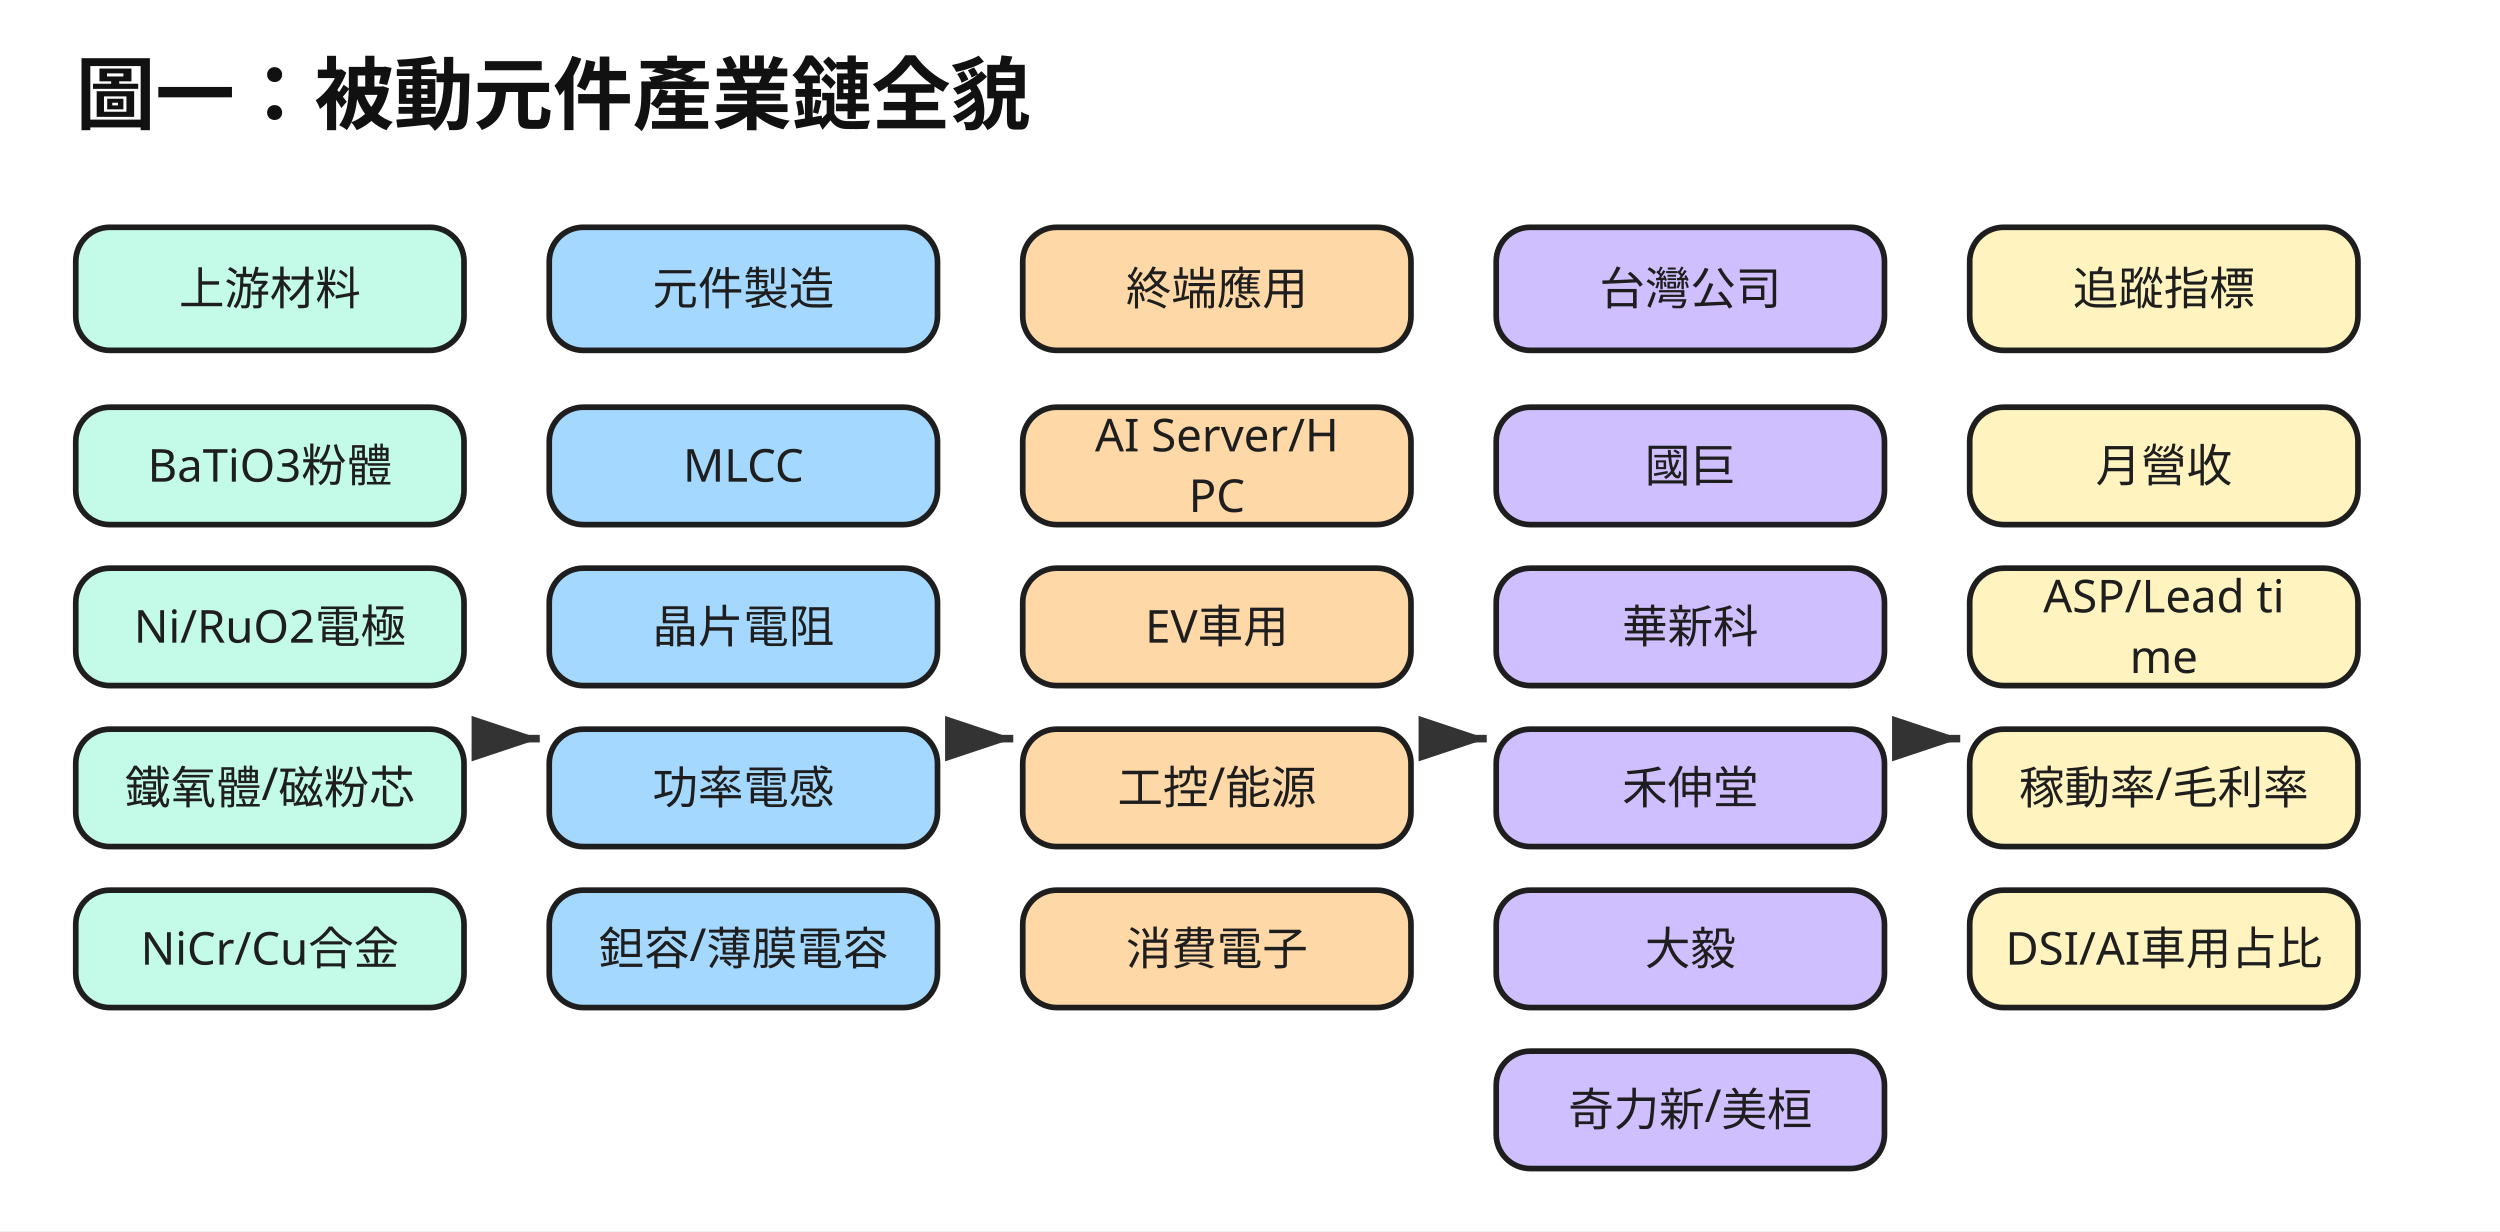
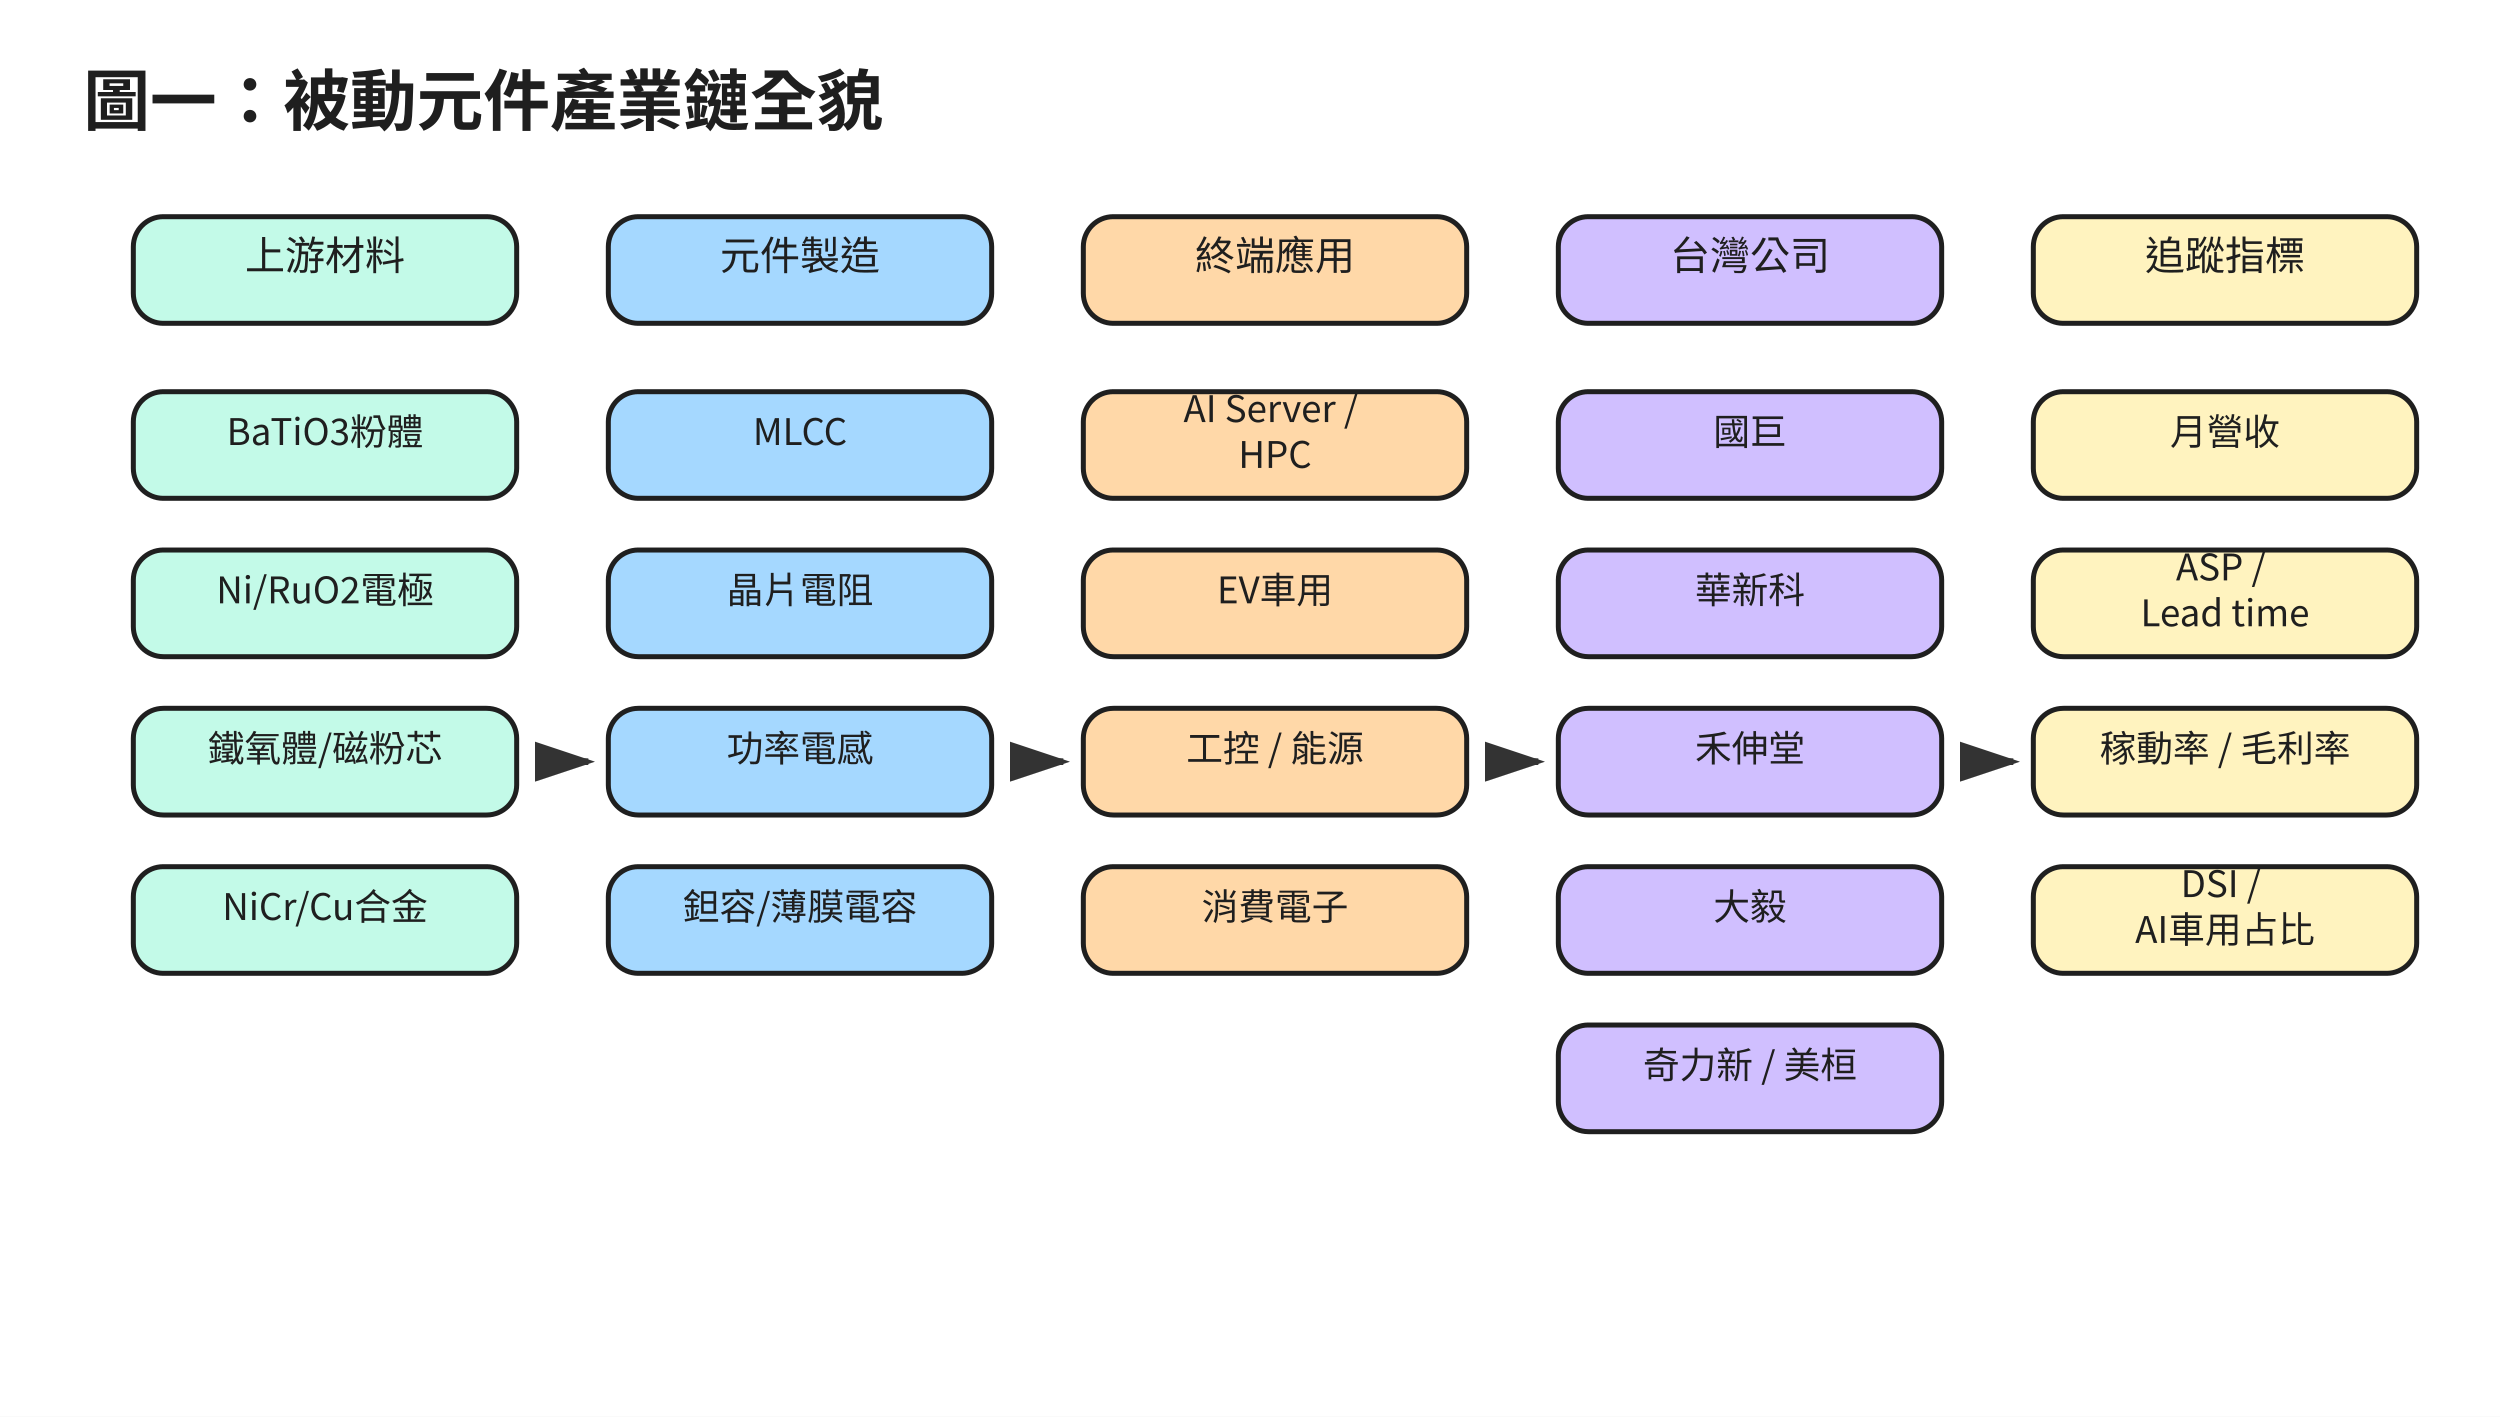
- <svg xmlns="http://www.w3.org/2000/svg" width="1320" height="650" viewBox="0 0 1320 650">
+ <svg xmlns="http://www.w3.org/2000/svg" width="1500" height="850" viewBox="0 0 1500 850">
  <rect width="100%" height="100%" fill="white" />
-   <text x="40" y="65" font-family="Microsoft JhengHei, sans-serif" font-size="42" font-weight="700" fill="#111">圖一：被動元件產業鏈全貌</text>
  <defs>
-     <marker id="arrow" markerWidth="10" markerHeight="10" refX="9" refY="3" orient="auto" markerUnits="strokeWidth">
+     <marker id="arrow" markerWidth="10" markerHeight="10" refX="8" refY="3" orient="auto">
      <path d="M0,0 L0,6 L9,3 z" fill="#333" />
    </marker>
  </defs>
-   <line x1="250" y1="390" x2="285" y2="390" stroke="#333" stroke-width="4" marker-end="url(#arrow)" />
-   <line x1="500" y1="390" x2="535" y2="390" stroke="#333" stroke-width="4" marker-end="url(#arrow)" />
-   <line x1="750" y1="390" x2="785" y2="390" stroke="#333" stroke-width="4" marker-end="url(#arrow)" />
-   <line x1="1000" y1="390" x2="1035" y2="390" stroke="#333" stroke-width="4" marker-end="url(#arrow)" />
-   <rect x="40" y="120" width="205" height="65" rx="18" fill="#c3fae8" stroke="#1e1e1e" stroke-width="3" />
-   <text x="142.5" y="152.5" text-anchor="middle" dominant-baseline="middle" font-family="Microsoft JhengHei, sans-serif" font-size="24" fill="#1e1e1e">上游材料</text>
-   <rect x="40" y="215" width="205" height="62" rx="18" fill="#c3fae8" stroke="#1e1e1e" stroke-width="3" />
-   <text x="142.5" y="246.0" text-anchor="middle" dominant-baseline="middle" font-family="Microsoft JhengHei, sans-serif" font-size="24" fill="#1e1e1e">BaTiO3粉體</text>
-   <rect x="40" y="300" width="205" height="62" rx="18" fill="#c3fae8" stroke="#1e1e1e" stroke-width="3" />
-   <text x="142.5" y="331.0" text-anchor="middle" dominant-baseline="middle" font-family="Microsoft JhengHei, sans-serif" font-size="24" fill="#1e1e1e">Ni/RuO2電極</text>
-   <rect x="40" y="385" width="205" height="62" rx="18" fill="#c3fae8" stroke="#1e1e1e" stroke-width="3" />
-   <text x="142.5" y="416.0" text-anchor="middle" dominant-baseline="middle" font-family="Microsoft JhengHei, sans-serif" font-size="24" fill="#1e1e1e">鐵氧體/磁粉芯</text>
-   <rect x="40" y="470" width="205" height="62" rx="18" fill="#c3fae8" stroke="#1e1e1e" stroke-width="3" />
-   <text x="142.5" y="501.0" text-anchor="middle" dominant-baseline="middle" font-family="Microsoft JhengHei, sans-serif" font-size="24" fill="#1e1e1e">NiCr/Cu合金</text>
-   <rect x="290" y="120" width="205" height="65" rx="18" fill="#a5d8ff" stroke="#1e1e1e" stroke-width="3" />
-   <text x="392.5" y="152.5" text-anchor="middle" dominant-baseline="middle" font-family="Microsoft JhengHei, sans-serif" font-size="24" fill="#1e1e1e">元件製造</text>
-   <rect x="290" y="215" width="205" height="62" rx="18" fill="#a5d8ff" stroke="#1e1e1e" stroke-width="3" />
-   <text x="392.5" y="246.0" text-anchor="middle" dominant-baseline="middle" font-family="Microsoft JhengHei, sans-serif" font-size="24" fill="#1e1e1e">MLCC</text>
-   <rect x="290" y="300" width="205" height="62" rx="18" fill="#a5d8ff" stroke="#1e1e1e" stroke-width="3" />
-   <text x="392.5" y="331.0" text-anchor="middle" dominant-baseline="middle" font-family="Microsoft JhengHei, sans-serif" font-size="24" fill="#1e1e1e">晶片電阻</text>
-   <rect x="290" y="385" width="205" height="62" rx="18" fill="#a5d8ff" stroke="#1e1e1e" stroke-width="3" />
-   <text x="392.5" y="416.0" text-anchor="middle" dominant-baseline="middle" font-family="Microsoft JhengHei, sans-serif" font-size="24" fill="#1e1e1e">功率電感</text>
-   <rect x="290" y="470" width="205" height="62" rx="18" fill="#a5d8ff" stroke="#1e1e1e" stroke-width="3" />
-   <text x="392.5" y="501.0" text-anchor="middle" dominant-baseline="middle" font-family="Microsoft JhengHei, sans-serif" font-size="24" fill="#1e1e1e">鉭容/薄膜電容</text>
-   <rect x="540" y="120" width="205" height="65" rx="18" fill="#ffd8a8" stroke="#1e1e1e" stroke-width="3" />
-   <text x="642.5" y="152.5" text-anchor="middle" dominant-baseline="middle" font-family="Microsoft JhengHei, sans-serif" font-size="24" fill="#1e1e1e">終端應用</text>
-   <rect x="540" y="215" width="205" height="62" rx="18" fill="#ffd8a8" stroke="#1e1e1e" stroke-width="3" />
-   <text x="642.5" y="230.0" text-anchor="middle" dominant-baseline="middle" font-family="Microsoft JhengHei, sans-serif" font-size="24" fill="#1e1e1e">AI Server/H</text>
-   <text x="642.5" y="262.0" text-anchor="middle" dominant-baseline="middle" font-family="Microsoft JhengHei, sans-serif" font-size="24" fill="#1e1e1e">PC</text>
-   <rect x="540" y="300" width="205" height="62" rx="18" fill="#ffd8a8" stroke="#1e1e1e" stroke-width="3" />
-   <text x="642.5" y="331.0" text-anchor="middle" dominant-baseline="middle" font-family="Microsoft JhengHei, sans-serif" font-size="24" fill="#1e1e1e">EV車用</text>
-   <rect x="540" y="385" width="205" height="62" rx="18" fill="#ffd8a8" stroke="#1e1e1e" stroke-width="3" />
-   <text x="642.5" y="416.0" text-anchor="middle" dominant-baseline="middle" font-family="Microsoft JhengHei, sans-serif" font-size="24" fill="#1e1e1e">工控/能源</text>
-   <rect x="540" y="470" width="205" height="62" rx="18" fill="#ffd8a8" stroke="#1e1e1e" stroke-width="3" />
-   <text x="642.5" y="501.0" text-anchor="middle" dominant-baseline="middle" font-family="Microsoft JhengHei, sans-serif" font-size="24" fill="#1e1e1e">消費電子</text>
-   <rect x="790" y="120" width="205" height="65" rx="18" fill="#d0bfff" stroke="#1e1e1e" stroke-width="3" />
-   <text x="892.5" y="152.5" text-anchor="middle" dominant-baseline="middle" font-family="Microsoft JhengHei, sans-serif" font-size="24" fill="#1e1e1e">台灣公司</text>
-   <rect x="790" y="215" width="205" height="62" rx="18" fill="#d0bfff" stroke="#1e1e1e" stroke-width="3" />
-   <text x="892.5" y="246.0" text-anchor="middle" dominant-baseline="middle" font-family="Microsoft JhengHei, sans-serif" font-size="24" fill="#1e1e1e">國巨</text>
-   <rect x="790" y="300" width="205" height="62" rx="18" fill="#d0bfff" stroke="#1e1e1e" stroke-width="3" />
-   <text x="892.5" y="331.0" text-anchor="middle" dominant-baseline="middle" font-family="Microsoft JhengHei, sans-serif" font-size="24" fill="#1e1e1e">華新科</text>
-   <rect x="790" y="385" width="205" height="62" rx="18" fill="#d0bfff" stroke="#1e1e1e" stroke-width="3" />
-   <text x="892.5" y="416.0" text-anchor="middle" dominant-baseline="middle" font-family="Microsoft JhengHei, sans-serif" font-size="24" fill="#1e1e1e">禾伸堂</text>
-   <rect x="790" y="470" width="205" height="62" rx="18" fill="#d0bfff" stroke="#1e1e1e" stroke-width="3" />
-   <text x="892.5" y="501.0" text-anchor="middle" dominant-baseline="middle" font-family="Microsoft JhengHei, sans-serif" font-size="24" fill="#1e1e1e">大毅</text>
-   <rect x="790" y="555" width="205" height="62" rx="18" fill="#d0bfff" stroke="#1e1e1e" stroke-width="3" />
-   <text x="892.5" y="586.0" text-anchor="middle" dominant-baseline="middle" font-family="Microsoft JhengHei, sans-serif" font-size="24" fill="#1e1e1e">奇力新/美桓</text>
-   <rect x="1040" y="120" width="205" height="65" rx="18" fill="#fff3bf" stroke="#1e1e1e" stroke-width="3" />
-   <text x="1142.5" y="152.5" text-anchor="middle" dominant-baseline="middle" font-family="Microsoft JhengHei, sans-serif" font-size="24" fill="#1e1e1e">追蹤指標</text>
-   <rect x="1040" y="215" width="205" height="62" rx="18" fill="#fff3bf" stroke="#1e1e1e" stroke-width="3" />
-   <text x="1142.5" y="246.0" text-anchor="middle" dominant-baseline="middle" font-family="Microsoft JhengHei, sans-serif" font-size="24" fill="#1e1e1e">月營收</text>
-   <rect x="1040" y="300" width="205" height="62" rx="18" fill="#fff3bf" stroke="#1e1e1e" stroke-width="3" />
-   <text x="1142.5" y="315.0" text-anchor="middle" dominant-baseline="middle" font-family="Microsoft JhengHei, sans-serif" font-size="24" fill="#1e1e1e">ASP/Lead ti</text>
-   <text x="1142.5" y="347.0" text-anchor="middle" dominant-baseline="middle" font-family="Microsoft JhengHei, sans-serif" font-size="24" fill="#1e1e1e">me</text>
-   <rect x="1040" y="385" width="205" height="62" rx="18" fill="#fff3bf" stroke="#1e1e1e" stroke-width="3" />
-   <text x="1142.5" y="416.0" text-anchor="middle" dominant-baseline="middle" font-family="Microsoft JhengHei, sans-serif" font-size="24" fill="#1e1e1e">稼動率/毛利率</text>
-   <rect x="1040" y="470" width="205" height="62" rx="18" fill="#fff3bf" stroke="#1e1e1e" stroke-width="3" />
-   <text x="1142.5" y="501.0" text-anchor="middle" dominant-baseline="middle" font-family="Microsoft JhengHei, sans-serif" font-size="24" fill="#1e1e1e">DSI/AI車用占比</text>
+   <text x="50" y="75" font-family="Microsoft JhengHei, Noto Sans CJK TC, sans-serif" font-size="40" font-weight="700" fill="#1f1f1f" text-anchor="start">
+     <tspan x="50" dy="0">圖一：被動元件產業鏈全貌</tspan>
+   </text>
+   <rect x="80" y="130" width="230" height="64" rx="18" fill="#c3fae8" stroke="#1f1f1f" stroke-width="3" />
+   <text x="195.0" y="162.0" font-family="Microsoft JhengHei, Noto Sans CJK TC, sans-serif" font-size="24" font-weight="400" fill="#1f1f1f" text-anchor="middle">
+     <tspan x="195.0" dy="0">上游材料</tspan>
+   </text>
+   <rect x="365" y="130" width="230" height="64" rx="18" fill="#a5d8ff" stroke="#1f1f1f" stroke-width="3" />
+   <text x="480.0" y="162.0" font-family="Microsoft JhengHei, Noto Sans CJK TC, sans-serif" font-size="24" font-weight="400" fill="#1f1f1f" text-anchor="middle">
+     <tspan x="480.0" dy="0">元件製造</tspan>
+   </text>
+   <rect x="650" y="130" width="230" height="64" rx="18" fill="#ffd8a8" stroke="#1f1f1f" stroke-width="3" />
+   <text x="765.0" y="162.0" font-family="Microsoft JhengHei, Noto Sans CJK TC, sans-serif" font-size="24" font-weight="400" fill="#1f1f1f" text-anchor="middle">
+     <tspan x="765.0" dy="0">終端應用</tspan>
+   </text>
+   <rect x="935" y="130" width="230" height="64" rx="18" fill="#d0bfff" stroke="#1f1f1f" stroke-width="3" />
+   <text x="1050.0" y="162.0" font-family="Microsoft JhengHei, Noto Sans CJK TC, sans-serif" font-size="24" font-weight="400" fill="#1f1f1f" text-anchor="middle">
+     <tspan x="1050.0" dy="0">台灣公司</tspan>
+   </text>
+   <rect x="1220" y="130" width="230" height="64" rx="18" fill="#fff3bf" stroke="#1f1f1f" stroke-width="3" />
+   <text x="1335.0" y="162.0" font-family="Microsoft JhengHei, Noto Sans CJK TC, sans-serif" font-size="24" font-weight="400" fill="#1f1f1f" text-anchor="middle">
+     <tspan x="1335.0" dy="0">追蹤指標</tspan>
+   </text>
+   <rect x="80" y="235" width="230" height="64" rx="18" fill="#c3fae8" stroke="#1f1f1f" stroke-width="3" />
+   <text x="195.0" y="267.0" font-family="Microsoft JhengHei, Noto Sans CJK TC, sans-serif" font-size="22" font-weight="400" fill="#1f1f1f" text-anchor="middle">
+     <tspan x="195.0" dy="0">BaTiO3粉體</tspan>
+   </text>
+   <rect x="80" y="330" width="230" height="64" rx="18" fill="#c3fae8" stroke="#1f1f1f" stroke-width="3" />
+   <text x="195.0" y="362.0" font-family="Microsoft JhengHei, Noto Sans CJK TC, sans-serif" font-size="22" font-weight="400" fill="#1f1f1f" text-anchor="middle">
+     <tspan x="195.0" dy="0">Ni/RuO2電極</tspan>
+   </text>
+   <rect x="80" y="425" width="230" height="64" rx="18" fill="#c3fae8" stroke="#1f1f1f" stroke-width="3" />
+   <text x="195.0" y="457.0" font-family="Microsoft JhengHei, Noto Sans CJK TC, sans-serif" font-size="22" font-weight="400" fill="#1f1f1f" text-anchor="middle">
+     <tspan x="195.0" dy="0">鐵氧體/磁粉芯</tspan>
+   </text>
+   <rect x="80" y="520" width="230" height="64" rx="18" fill="#c3fae8" stroke="#1f1f1f" stroke-width="3" />
+   <text x="195.0" y="552.0" font-family="Microsoft JhengHei, Noto Sans CJK TC, sans-serif" font-size="22" font-weight="400" fill="#1f1f1f" text-anchor="middle">
+     <tspan x="195.0" dy="0">NiCr/Cu合金</tspan>
+   </text>
+   <rect x="365" y="235" width="230" height="64" rx="18" fill="#a5d8ff" stroke="#1f1f1f" stroke-width="3" />
+   <text x="480.0" y="267.0" font-family="Microsoft JhengHei, Noto Sans CJK TC, sans-serif" font-size="22" font-weight="400" fill="#1f1f1f" text-anchor="middle">
+     <tspan x="480.0" dy="0">MLCC</tspan>
+   </text>
+   <rect x="365" y="330" width="230" height="64" rx="18" fill="#a5d8ff" stroke="#1f1f1f" stroke-width="3" />
+   <text x="480.0" y="362.0" font-family="Microsoft JhengHei, Noto Sans CJK TC, sans-serif" font-size="22" font-weight="400" fill="#1f1f1f" text-anchor="middle">
+     <tspan x="480.0" dy="0">晶片電阻</tspan>
+   </text>
+   <rect x="365" y="425" width="230" height="64" rx="18" fill="#a5d8ff" stroke="#1f1f1f" stroke-width="3" />
+   <text x="480.0" y="457.0" font-family="Microsoft JhengHei, Noto Sans CJK TC, sans-serif" font-size="22" font-weight="400" fill="#1f1f1f" text-anchor="middle">
+     <tspan x="480.0" dy="0">功率電感</tspan>
+   </text>
+   <rect x="365" y="520" width="230" height="64" rx="18" fill="#a5d8ff" stroke="#1f1f1f" stroke-width="3" />
+   <text x="480.0" y="552.0" font-family="Microsoft JhengHei, Noto Sans CJK TC, sans-serif" font-size="22" font-weight="400" fill="#1f1f1f" text-anchor="middle">
+     <tspan x="480.0" dy="0">鉭容/薄膜電容</tspan>
+   </text>
+   <rect x="650" y="235" width="230" height="64" rx="18" fill="#ffd8a8" stroke="#1f1f1f" stroke-width="3" />
+   <text x="765.0" y="253.25" font-family="Microsoft JhengHei, Noto Sans CJK TC, sans-serif" font-size="22" font-weight="400" fill="#1f1f1f" text-anchor="middle">
+     <tspan x="765.0" dy="0">AI Server /</tspan>
+     <tspan x="765.0" dy="27.5">HPC</tspan>
+   </text>
+   <rect x="650" y="330" width="230" height="64" rx="18" fill="#ffd8a8" stroke="#1f1f1f" stroke-width="3" />
+   <text x="765.0" y="362.0" font-family="Microsoft JhengHei, Noto Sans CJK TC, sans-serif" font-size="22" font-weight="400" fill="#1f1f1f" text-anchor="middle">
+     <tspan x="765.0" dy="0">EV車用</tspan>
+   </text>
+   <rect x="650" y="425" width="230" height="64" rx="18" fill="#ffd8a8" stroke="#1f1f1f" stroke-width="3" />
+   <text x="765.0" y="457.0" font-family="Microsoft JhengHei, Noto Sans CJK TC, sans-serif" font-size="22" font-weight="400" fill="#1f1f1f" text-anchor="middle">
+     <tspan x="765.0" dy="0">工控 / 能源</tspan>
+   </text>
+   <rect x="650" y="520" width="230" height="64" rx="18" fill="#ffd8a8" stroke="#1f1f1f" stroke-width="3" />
+   <text x="765.0" y="552.0" font-family="Microsoft JhengHei, Noto Sans CJK TC, sans-serif" font-size="22" font-weight="400" fill="#1f1f1f" text-anchor="middle">
+     <tspan x="765.0" dy="0">消費電子</tspan>
+   </text>
+   <rect x="935" y="235" width="230" height="64" rx="18" fill="#d0bfff" stroke="#1f1f1f" stroke-width="3" />
+   <text x="1050.0" y="267.0" font-family="Microsoft JhengHei, Noto Sans CJK TC, sans-serif" font-size="22" font-weight="400" fill="#1f1f1f" text-anchor="middle">
+     <tspan x="1050.0" dy="0">國巨</tspan>
+   </text>
+   <rect x="935" y="330" width="230" height="64" rx="18" fill="#d0bfff" stroke="#1f1f1f" stroke-width="3" />
+   <text x="1050.0" y="362.0" font-family="Microsoft JhengHei, Noto Sans CJK TC, sans-serif" font-size="22" font-weight="400" fill="#1f1f1f" text-anchor="middle">
+     <tspan x="1050.0" dy="0">華新科</tspan>
+   </text>
+   <rect x="935" y="425" width="230" height="64" rx="18" fill="#d0bfff" stroke="#1f1f1f" stroke-width="3" />
+   <text x="1050.0" y="457.0" font-family="Microsoft JhengHei, Noto Sans CJK TC, sans-serif" font-size="22" font-weight="400" fill="#1f1f1f" text-anchor="middle">
+     <tspan x="1050.0" dy="0">禾伸堂</tspan>
+   </text>
+   <rect x="935" y="520" width="230" height="64" rx="18" fill="#d0bfff" stroke="#1f1f1f" stroke-width="3" />
+   <text x="1050.0" y="552.0" font-family="Microsoft JhengHei, Noto Sans CJK TC, sans-serif" font-size="22" font-weight="400" fill="#1f1f1f" text-anchor="middle">
+     <tspan x="1050.0" dy="0">大毅</tspan>
+   </text>
+   <rect x="935" y="615" width="230" height="64" rx="18" fill="#d0bfff" stroke="#1f1f1f" stroke-width="3" />
+   <text x="1050.0" y="647.0" font-family="Microsoft JhengHei, Noto Sans CJK TC, sans-serif" font-size="22" font-weight="400" fill="#1f1f1f" text-anchor="middle">
+     <tspan x="1050.0" dy="0">奇力新 / 美桓</tspan>
+   </text>
+   <rect x="1220" y="235" width="230" height="64" rx="18" fill="#fff3bf" stroke="#1f1f1f" stroke-width="3" />
+   <text x="1335.0" y="267.0" font-family="Microsoft JhengHei, Noto Sans CJK TC, sans-serif" font-size="22" font-weight="400" fill="#1f1f1f" text-anchor="middle">
+     <tspan x="1335.0" dy="0">月營收</tspan>
+   </text>
+   <rect x="1220" y="330" width="230" height="64" rx="18" fill="#fff3bf" stroke="#1f1f1f" stroke-width="3" />
+   <text x="1335.0" y="348.25" font-family="Microsoft JhengHei, Noto Sans CJK TC, sans-serif" font-size="22" font-weight="400" fill="#1f1f1f" text-anchor="middle">
+     <tspan x="1335.0" dy="0">ASP /</tspan>
+     <tspan x="1335.0" dy="27.5">Lead time</tspan>
+   </text>
+   <rect x="1220" y="425" width="230" height="64" rx="18" fill="#fff3bf" stroke="#1f1f1f" stroke-width="3" />
+   <text x="1335.0" y="457.0" font-family="Microsoft JhengHei, Noto Sans CJK TC, sans-serif" font-size="22" font-weight="400" fill="#1f1f1f" text-anchor="middle">
+     <tspan x="1335.0" dy="0">稼動率 / 毛利率</tspan>
+   </text>
+   <rect x="1220" y="520" width="230" height="64" rx="18" fill="#fff3bf" stroke="#1f1f1f" stroke-width="3" />
+   <text x="1335.0" y="538.25" font-family="Microsoft JhengHei, Noto Sans CJK TC, sans-serif" font-size="22" font-weight="400" fill="#1f1f1f" text-anchor="middle">
+     <tspan x="1335.0" dy="0">DSI /</tspan>
+     <tspan x="1335.0" dy="27.5">AI車用占比</tspan>
+   </text>
+   <line x1="322" y1="457.0" x2="353" y2="457.0" stroke="#333" stroke-width="4" marker-end="url(#arrow)" />
+   <line x1="607" y1="457.0" x2="638" y2="457.0" stroke="#333" stroke-width="4" marker-end="url(#arrow)" />
+   <line x1="892" y1="457.0" x2="923" y2="457.0" stroke="#333" stroke-width="4" marker-end="url(#arrow)" />
+   <line x1="1177" y1="457.0" x2="1208" y2="457.0" stroke="#333" stroke-width="4" marker-end="url(#arrow)" />
</svg>
